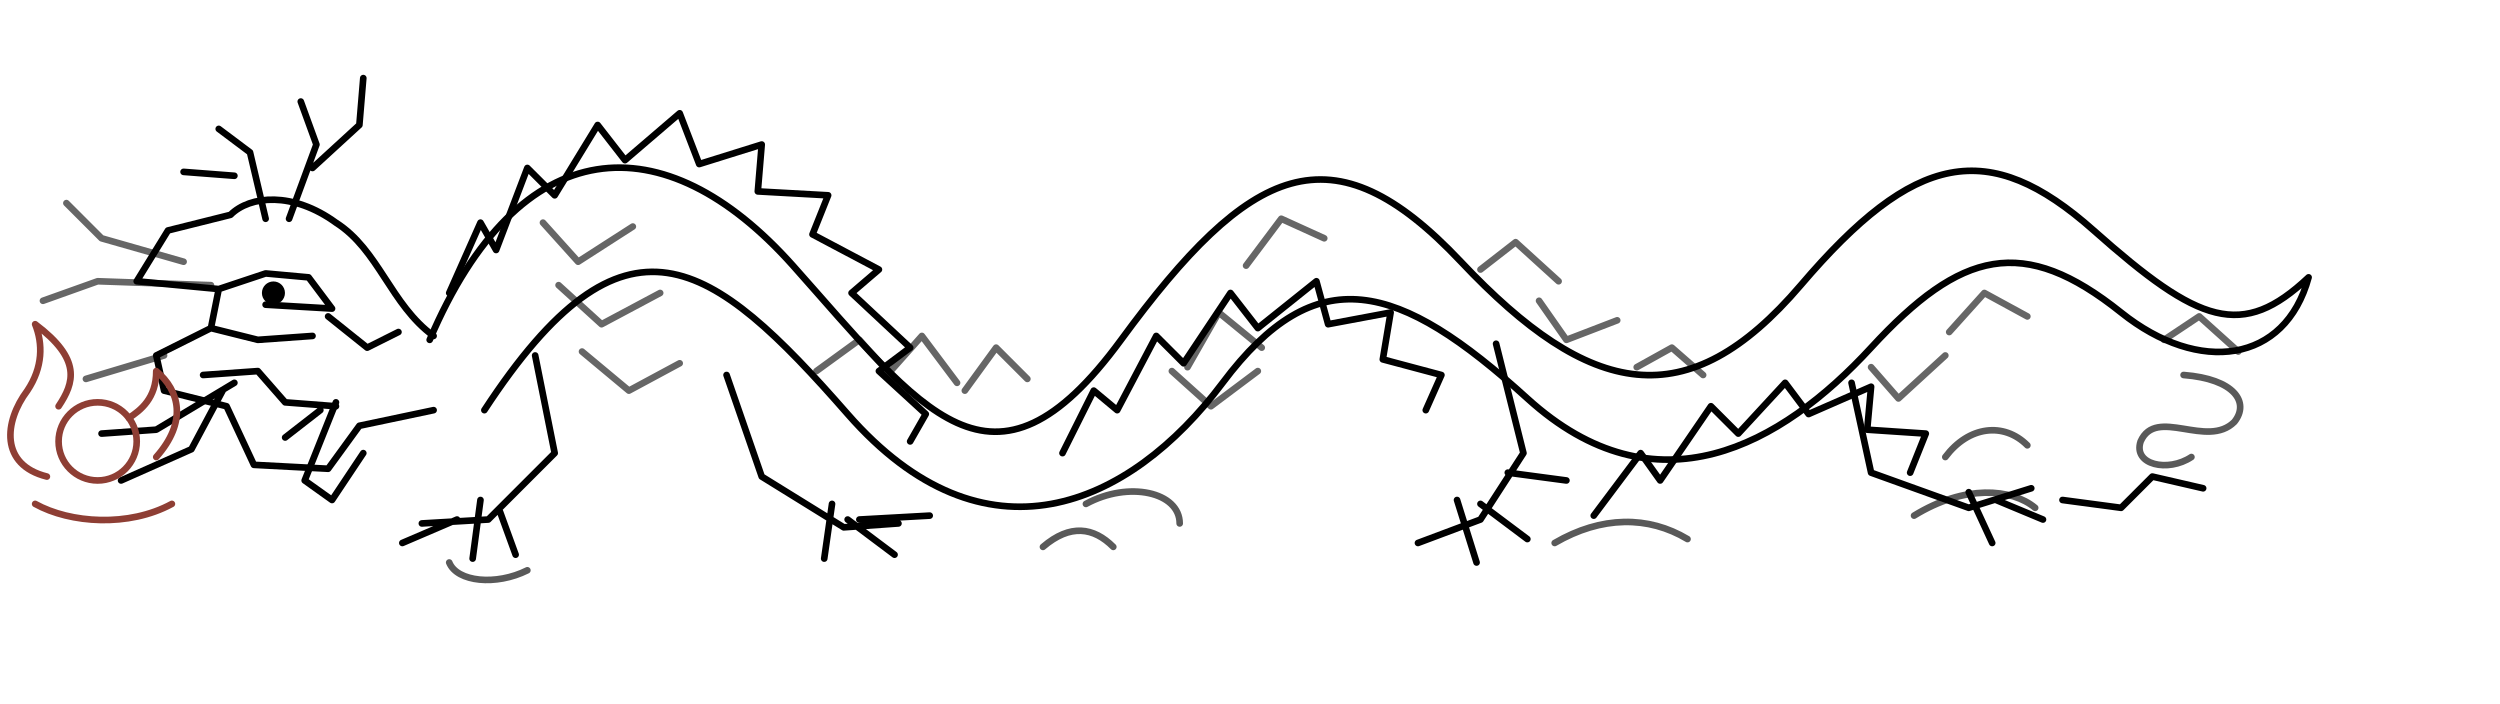
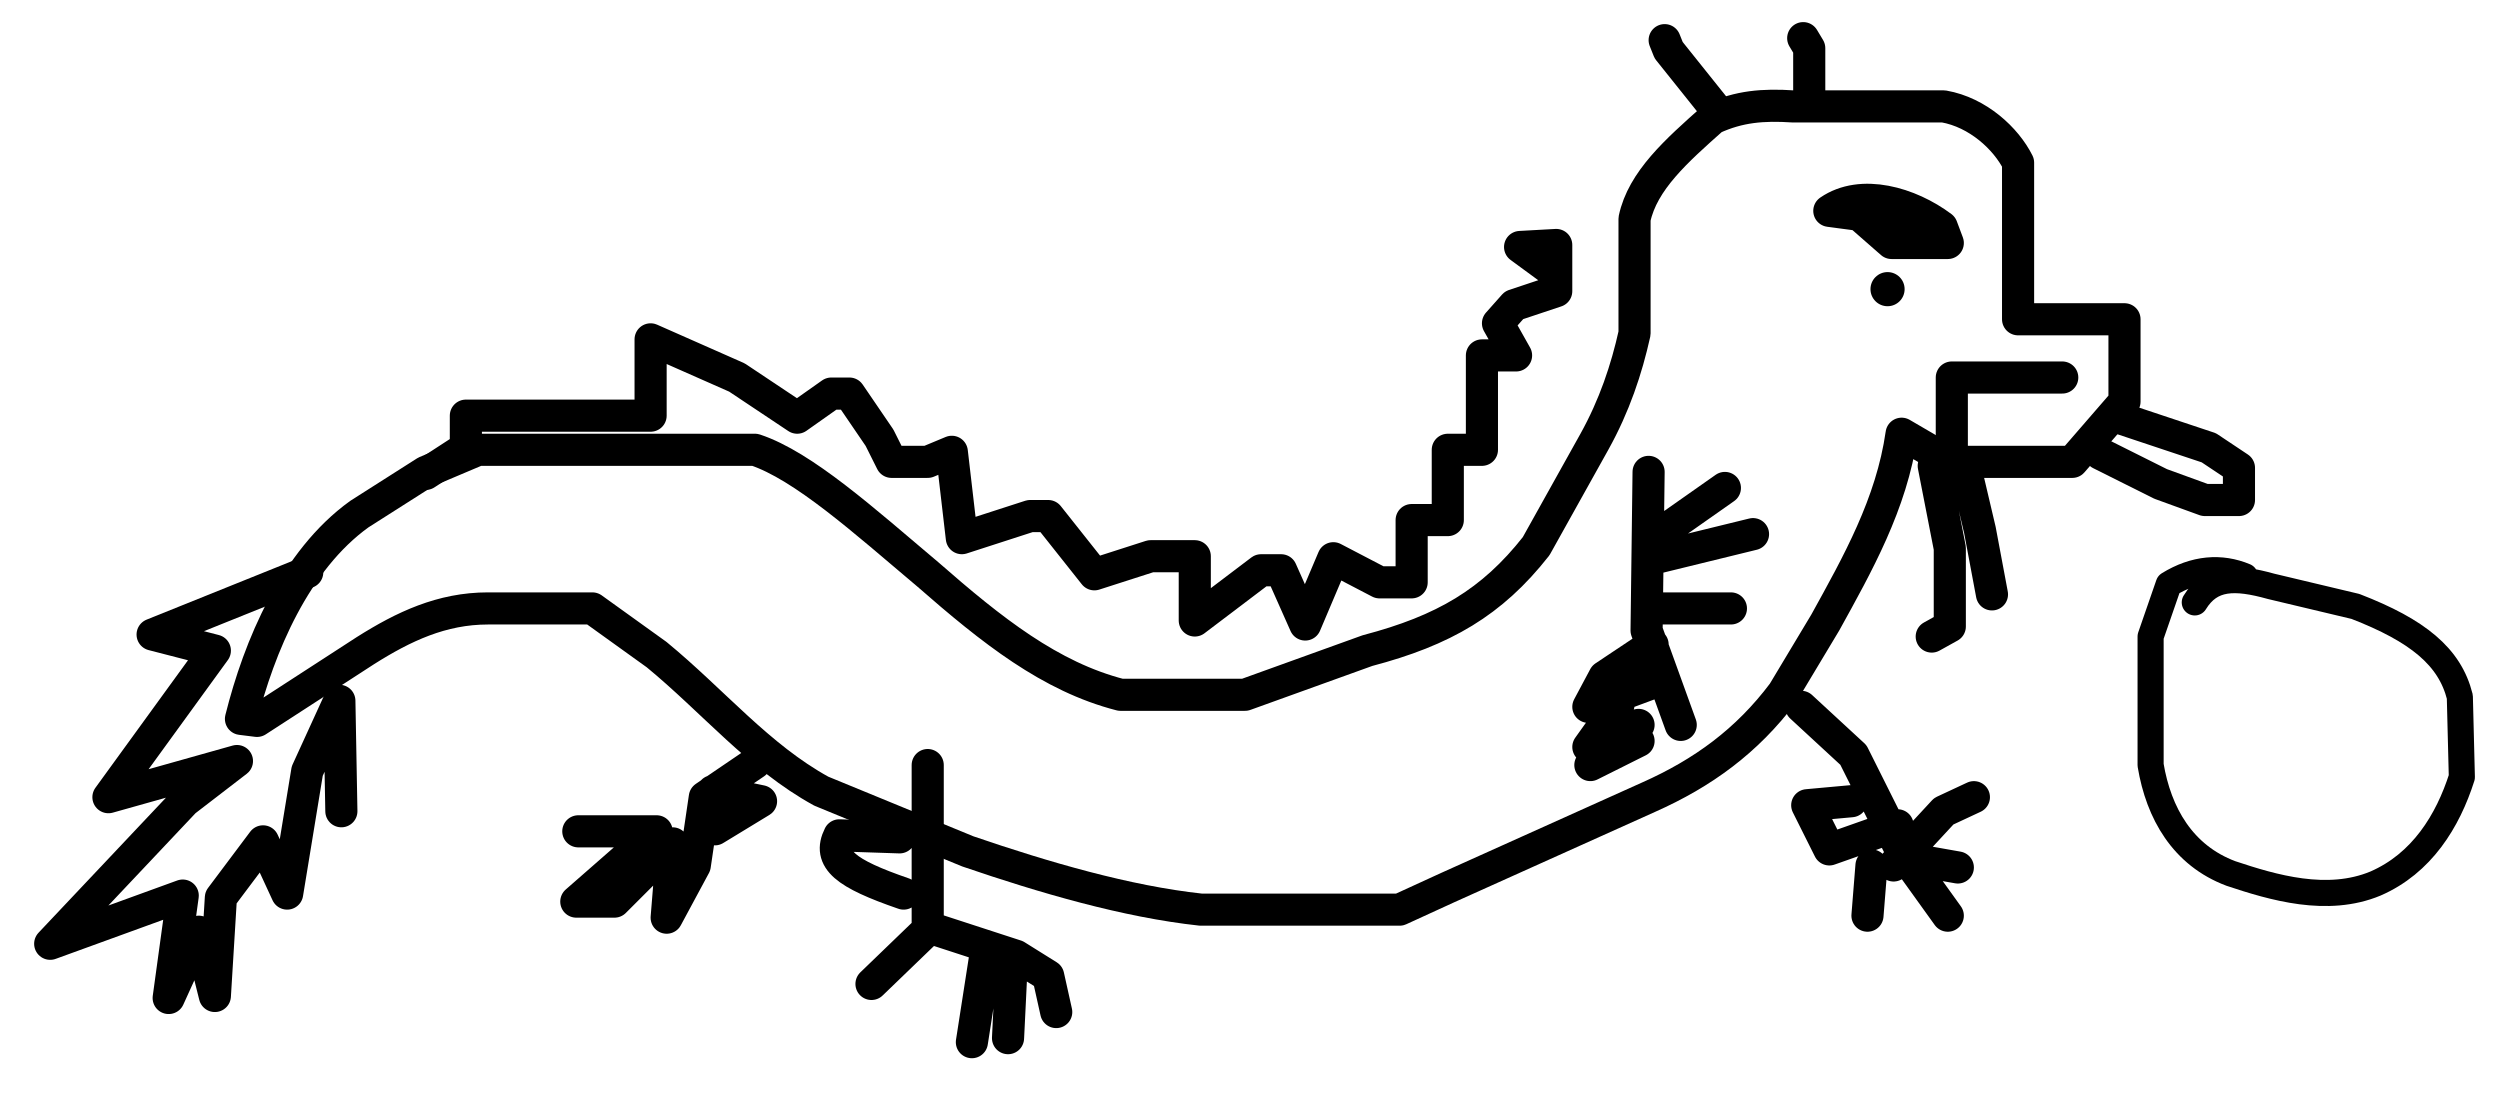
- <svg xmlns="http://www.w3.org/2000/svg" viewBox="0 0 640 180">
-   <g id="artwork" fill="none" stroke="currentColor" stroke-width="1.7" stroke-linecap="round" stroke-linejoin="round">
-     <path d="M110 87C133 33 170 31 203 68s51 64 84 19 54-55 87-20 58 40 87 6 48-38 75-14 38 28 55 12c-6 22-28 25-48 9-25-20-41-16-64 9s-55 43-88 13-54-36-78-4-61 48-96 8-57-56-93-1" />
-     <path d="m115 75 8-18 4 7 8-21 7 7 11-18 7 9 14-12 5 13 16-5-1 12 18 1-4 10 17 9-7 6 15 14-8 6 12 11-4 7m39 3 8-16 6 5 10-19 7 7 12-18 7 9 15-12 3 11 16-3-2 12 15 4-4 9m43 27 12-16 5 7 13-19 7 7 12-13 6 8 16-7-1 11 15 1-4 10m39 7 15 2 8-8 13 3" />
-     <path d="M111 86c-11-8-14-22-25-29-11-8-22-7-27-2l-16 4-8 13 21 2-2 10-14 7 2 9 16 4 7 15 19 1 8-11 19-4M56 74l12-4 11 1 6 8-17-1m-14 6 12 3 14-1m-28 10 14-1 7 8 13 1m-13 8 9-7" />
-     <path d="m74 56 7-19-4-11m3 17 12-11 1-12m-25 36-4-17-8-6m4 12-13-1m37 37 10 8 8-4m-42 13-20 12-14 1m31-11-8 15-18 8m55-20-8 20 7 5 8-12" />
-     <circle cx="70" cy="75" r="2.1" fill="currentColor" />
-     <path d="m47 67-21-6-9-9m37 21-29-1-14 5m31 14-20 6m117-40 9 10 14-9m-19 15 11 10 15-8m-20 15 12 10 13-7m35 2 11-8 9 10m-1-2 8-9 9 12m2 2 8-11 8 8m37-2 10 9 12-9m-18-1 8-14 11 9m-4-21 9-12 11 5m40 8 9-7 11 10m-5 5 7 10 13-5m5 12 9-5 8 7m43-2 7 8 12-11m1-6 9-10 11 6m35 6 9-6 10 9" opacity=".6" />
-     <path d="m137 91 5 25-17 17-17 1m15-6-2 15m7-12 4 11m-15-9-14 6m83-43 9 26 21 13 14-1m-17-5-2 14m6-10 12 9m-9-9 18-1m145-44 7 28-11 17-16 6m10-11 5 16m1-15 12 9m-5-17 15 2m73-25 5 23 25 9 16-5m-16 1 6 13m1-11 12 5" />
-     <g stroke="#8e3e34">
-       <circle cx="25" cy="113" r="10" />
-       <path d="M12 122c-12-3-11-14-5-22 4-6 4-12 2-17 12 9 10 15 6 21m25 13c8-9 6-17 0-22 0 7-4 10-7 12M9 129c9 5 24 6 35 0" />
-     </g>
-     <path d="M267 140c7-6 13-5 18 0m-7-11c11-6 24-3 24 5m188-2c13-8 25-7 31-2m-23-13c6-8 15-9 21-3M559 96c13 1 17 7 13 12-7 7-20-4-24 5-2 6 7 8 13 4m-426 29c-8 4-18 3-20-2m283-5c12-7 24-7 34-1" opacity=".65" />
+ <svg xmlns="http://www.w3.org/2000/svg" viewBox="100 25 1245 545">
+   <g id="artwork" fill="none" stroke="currentColor" stroke-width="16" stroke-linecap="round" stroke-linejoin="round">
+     <path d="M220 383c9-36 27-79 59-102l33-21 26-11h138c24 8 54 35 86 62 32 28 61 51 96 60h62l61-22c38-10 62-24 84-52l29-52c10-18 16-36 20-54v-57c4-19 21-34 39-50 13-6 25-7 40-6h75c17 3 31 16 37 28v78h53v41l-26 30h-61l-24-14c-5 35-22 65-38 94l-21 35c-18 24-40 40-67 52l-100 45-24 11h-99c-37-4-78-16-116-29l-73-30c-31-17-54-45-82-68l-32-23h-52c-23 0-42 9-61 21l-54 35Z" />
+     <path d="m312 261 20-13v-16h92v-38l43 19 30 20 17-12h9l15 22 6 12h18l12-5 5 43 34-11h9l23 29 28-9h22v32l33-25h10l12 27 14-33 23 12h16v-31h18v-35h17v-47h17l-9-16 8-9 21-7v-23l-18 1 15 11" />
+     <path d="m253 310-77 31 31 8-53 73 64-18-26 20-67 71 66-24-7 51 15-33 8 32 3-49 21-28 12 26 10-61 16-35 1 55" />
+     <path d="m476 405-25 17-5 34-14 26 3-37-29 29h-19l40-35h-39m67-20 24 5-23 14m106-32v82l-28 27m29-28 43 14 16 10 4 18m-22-28-2 41m-11-43-7 45m-36-102-30-1c-6 12 3 19 32 29" />
+     <path d="m921 260-1 79 17 47m-15-92 37-26m-35 35 49-12m-51 37h40m-39 18-24 16-8 15 35-13m-20 12-15 21 25-11m-10 0-14 20 24-12m81-17 26 24 24 48 23 32m-48-57-22 2 11 22 34-12m-13 20-2 25m13-25 25-27 15-7m-25 32 17 3" />
+     <path d="m955 80-24-30-2-5m72 31V49l-3-5m74 206v-37h55m28 20 45 15 15 10v16h-17l-22-8-30-15m-68 4 8 34 6 32m-29-64 8 41v39l-9 5" />
+     <path d="M1011 130c16-11 40-4 56 8l3 8h-28l-16-14Z" fill="currentColor" />
+     <circle cx="1040" cy="169" r="8.5" fill="currentColor" stroke="none" />
+     <path d="M1193 325c8-13 20-13 38-8l42 10c31 12 47 25 52 45l1 40c-7 22-20 43-43 53-24 10-51 2-72-5-24-9-36-30-40-54v-64l9-26c13-8 26-9 38-4" stroke-width="13" />
  </g>
</svg>
